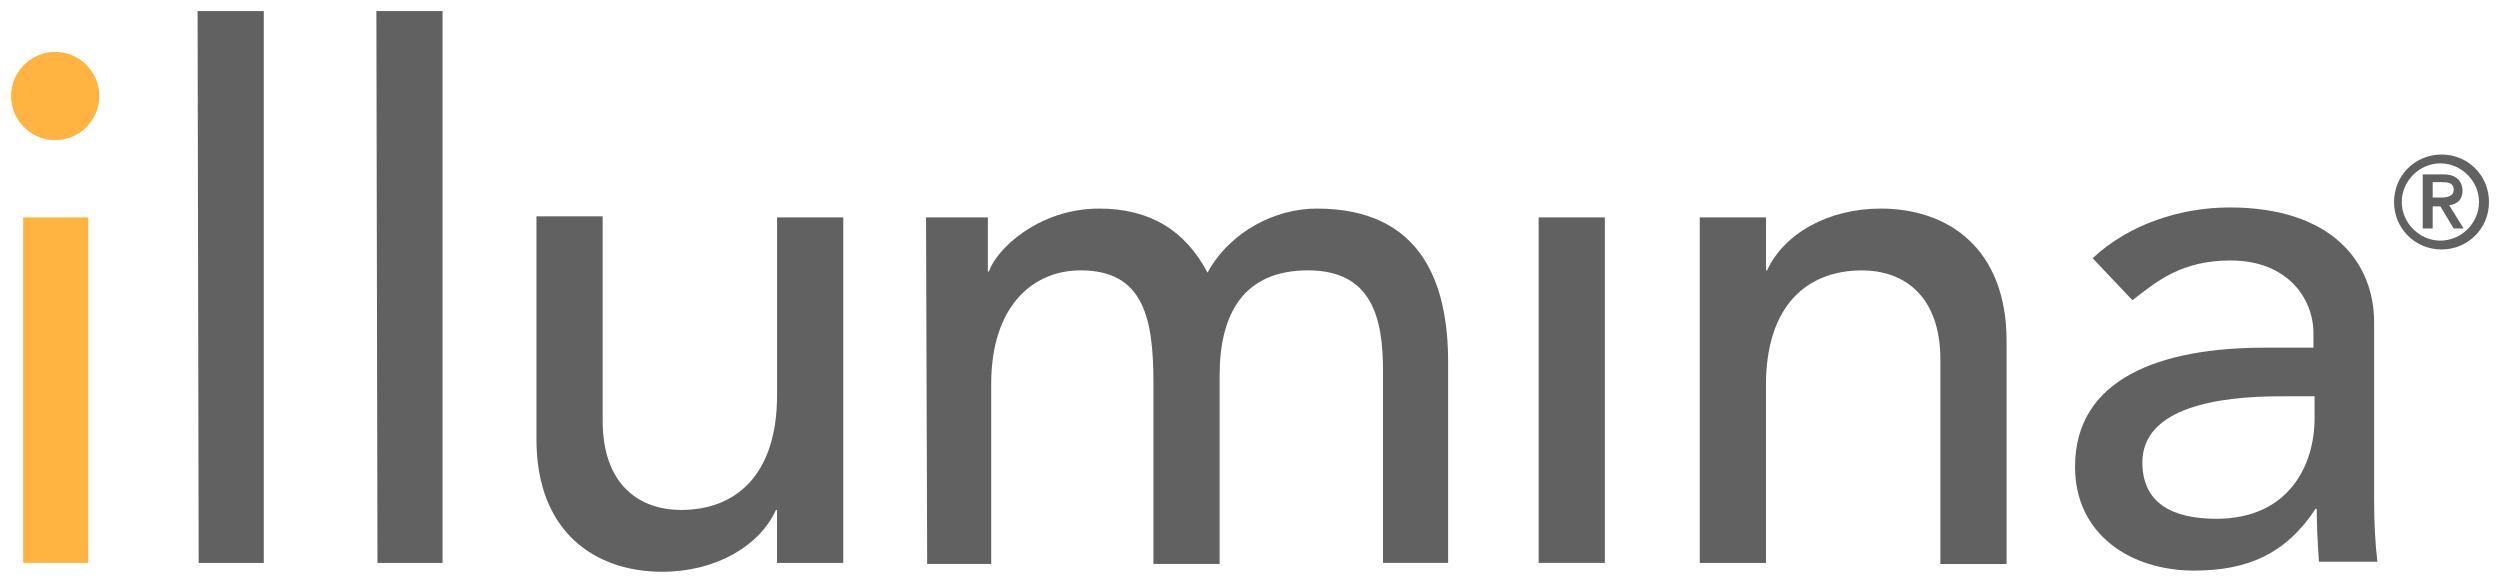
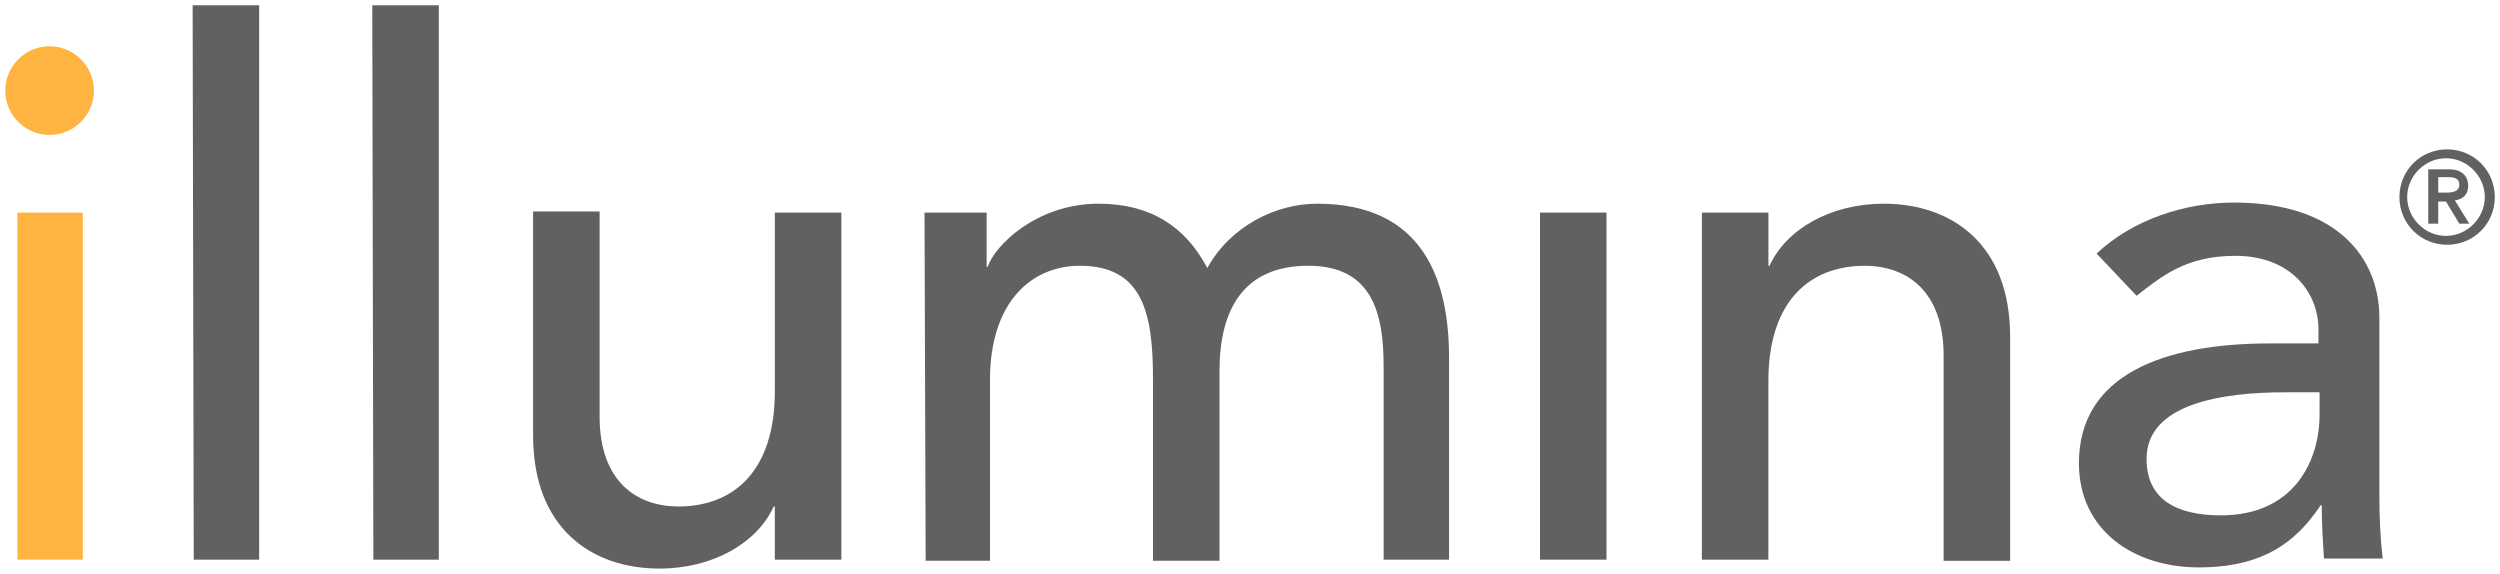
- <svg xmlns="http://www.w3.org/2000/svg" width="226.5" height="52.8" viewBox="0 0 59.928 13.97" version="1.1" id="svg4506">
+ <svg xmlns="http://www.w3.org/2000/svg" viewBox="0.14 0.14 59.648 13.69" version="1.1" id="svg4506">
  <defs id="defs4500">
	
	
	
	
	
	
	
	
	
	
</defs>
  <g id="layer1" transform="translate(328.3007,-304.8695)">
    <g id="g4614" transform="translate(0.2645845,-0.2645748)">
      <path id="path4554" d="m -328.01,310.346 h 1.561 v 8.281 h -1.561 z" style="fill:#ffb441;stroke-width:0.265" />
      <path id="path4556" d="m -323.829,305.399 h 1.587 v 13.229 h -1.561 z" style="fill:#616161;stroke-width:0.265" />
      <path id="path4558" d="m -319.543,305.399 h 1.587 v 13.229 h -1.561 z" style="fill:#616161;stroke-width:0.265" />
      <path id="path4560" d="m -308.378,318.628 h -1.561 v -1.27 h -0.026 c -0.397,0.873 -1.455,1.482 -2.725,1.482 -1.614,0 -3.016,-0.953 -3.016,-3.175 v -5.345 h 1.587 v 4.895 c 0,1.561 0.9,2.143 1.879,2.143 1.323,0 2.302,-0.847 2.302,-2.752 v -4.26 h 1.587 v 8.281 z" style="fill:#616161;stroke-width:0.265" />
      <path id="path4562" d="m -306.367,310.346 h 1.482 v 1.296 h 0.026 c 0.159,-0.503 1.164,-1.508 2.646,-1.508 1.217,0 2.064,0.529 2.593,1.535 0.556,-1.005 1.64,-1.535 2.619,-1.535 2.54,0 3.149,1.826 3.149,3.678 v 4.815 h -1.561 v -4.604 c 0,-1.27 -0.265,-2.408 -1.799,-2.408 -1.535,0 -2.117,1.032 -2.117,2.514 v 4.524 h -1.587 v -4.339 c 0,-1.561 -0.238,-2.699 -1.746,-2.699 -1.138,0 -2.143,0.847 -2.143,2.725 v 4.313 h -1.535 z" style="fill:#616161;stroke-width:0.265" />
      <path id="path4564" d="m -291.682,310.346 h 1.587 v 8.281 h -1.587 z" style="fill:#616161;stroke-width:0.265" />
      <path id="path4566" d="m -287.793,310.346 h 1.561 v 1.27 h 0.026 c 0.397,-0.873 1.455,-1.482 2.725,-1.482 1.614,0 3.016,0.953 3.016,3.175 v 5.345 h -1.587 v -4.895 c 0,-1.561 -0.9,-2.143 -1.879,-2.143 -1.323,0 -2.302,0.847 -2.302,2.752 v 4.26 h -1.587 v -8.281 z" style="fill:#616161;stroke-width:0.265" />
      <path id="path4568" d="m -273.082,314.633 v 0.529 c 0,1.111 -0.609,2.408 -2.355,2.408 -1.085,0 -1.773,-0.397 -1.773,-1.349 0,-1.323 1.826,-1.587 3.307,-1.587 z m -4.366,-2.302 c 0.582,-0.45 1.164,-0.953 2.355,-0.953 1.349,0 1.984,0.9 1.984,1.746 v 0.344 h -1.164 c -2.514,0 -4.551,0.741 -4.551,2.857 0,1.614 1.323,2.487 2.857,2.487 1.27,0 2.196,-0.397 2.91,-1.482 h 0.026 c 0,0.423 0.026,0.847 0.053,1.27 h 1.402 c -0.053,-0.45 -0.079,-0.926 -0.079,-1.508 v -4.233 c 0,-1.429 -1.005,-2.752 -3.466,-2.752 -1.164,0 -2.408,0.397 -3.281,1.217 z" style="fill:#616161;stroke-width:0.265" />
      <path id="path4570" d="m -327.242,306.378 c -0.582,0 -1.058,0.476 -1.058,1.058 0,0.582 0.476,1.058 1.058,1.058 0.582,0 1.058,-0.476 1.058,-1.058 0,-0.582 -0.476,-1.058 -1.058,-1.058 z" style="fill:#ffb441;stroke-width:0.265" />
      <path id="path4572" d="m -270.489,310.611 h 0.238 v -0.529 h 0.185 l 0.318,0.529 h 0.238 l -0.344,-0.556 c 0.185,-0.026 0.318,-0.132 0.318,-0.344 0,-0.238 -0.159,-0.397 -0.45,-0.397 h -0.503 z m 0.238,-1.111 h 0.185 c 0.159,0 0.318,0 0.318,0.185 0,0.159 -0.159,0.185 -0.318,0.185 h -0.185 z m -0.926,0.476 c 0,0.635 0.503,1.138 1.138,1.138 0.635,0 1.138,-0.503 1.138,-1.138 0,-0.635 -0.503,-1.138 -1.138,-1.138 -0.635,0 -1.138,0.503 -1.138,1.138 z m 0.185,0 c 0,-0.503 0.423,-0.926 0.926,-0.926 0.503,0 0.926,0.423 0.926,0.926 0,0.503 -0.423,0.926 -0.926,0.926 -0.503,0 -0.926,-0.423 -0.926,-0.926 z" style="fill:#616161;stroke-width:0.265" />
    </g>
  </g>
</svg>
